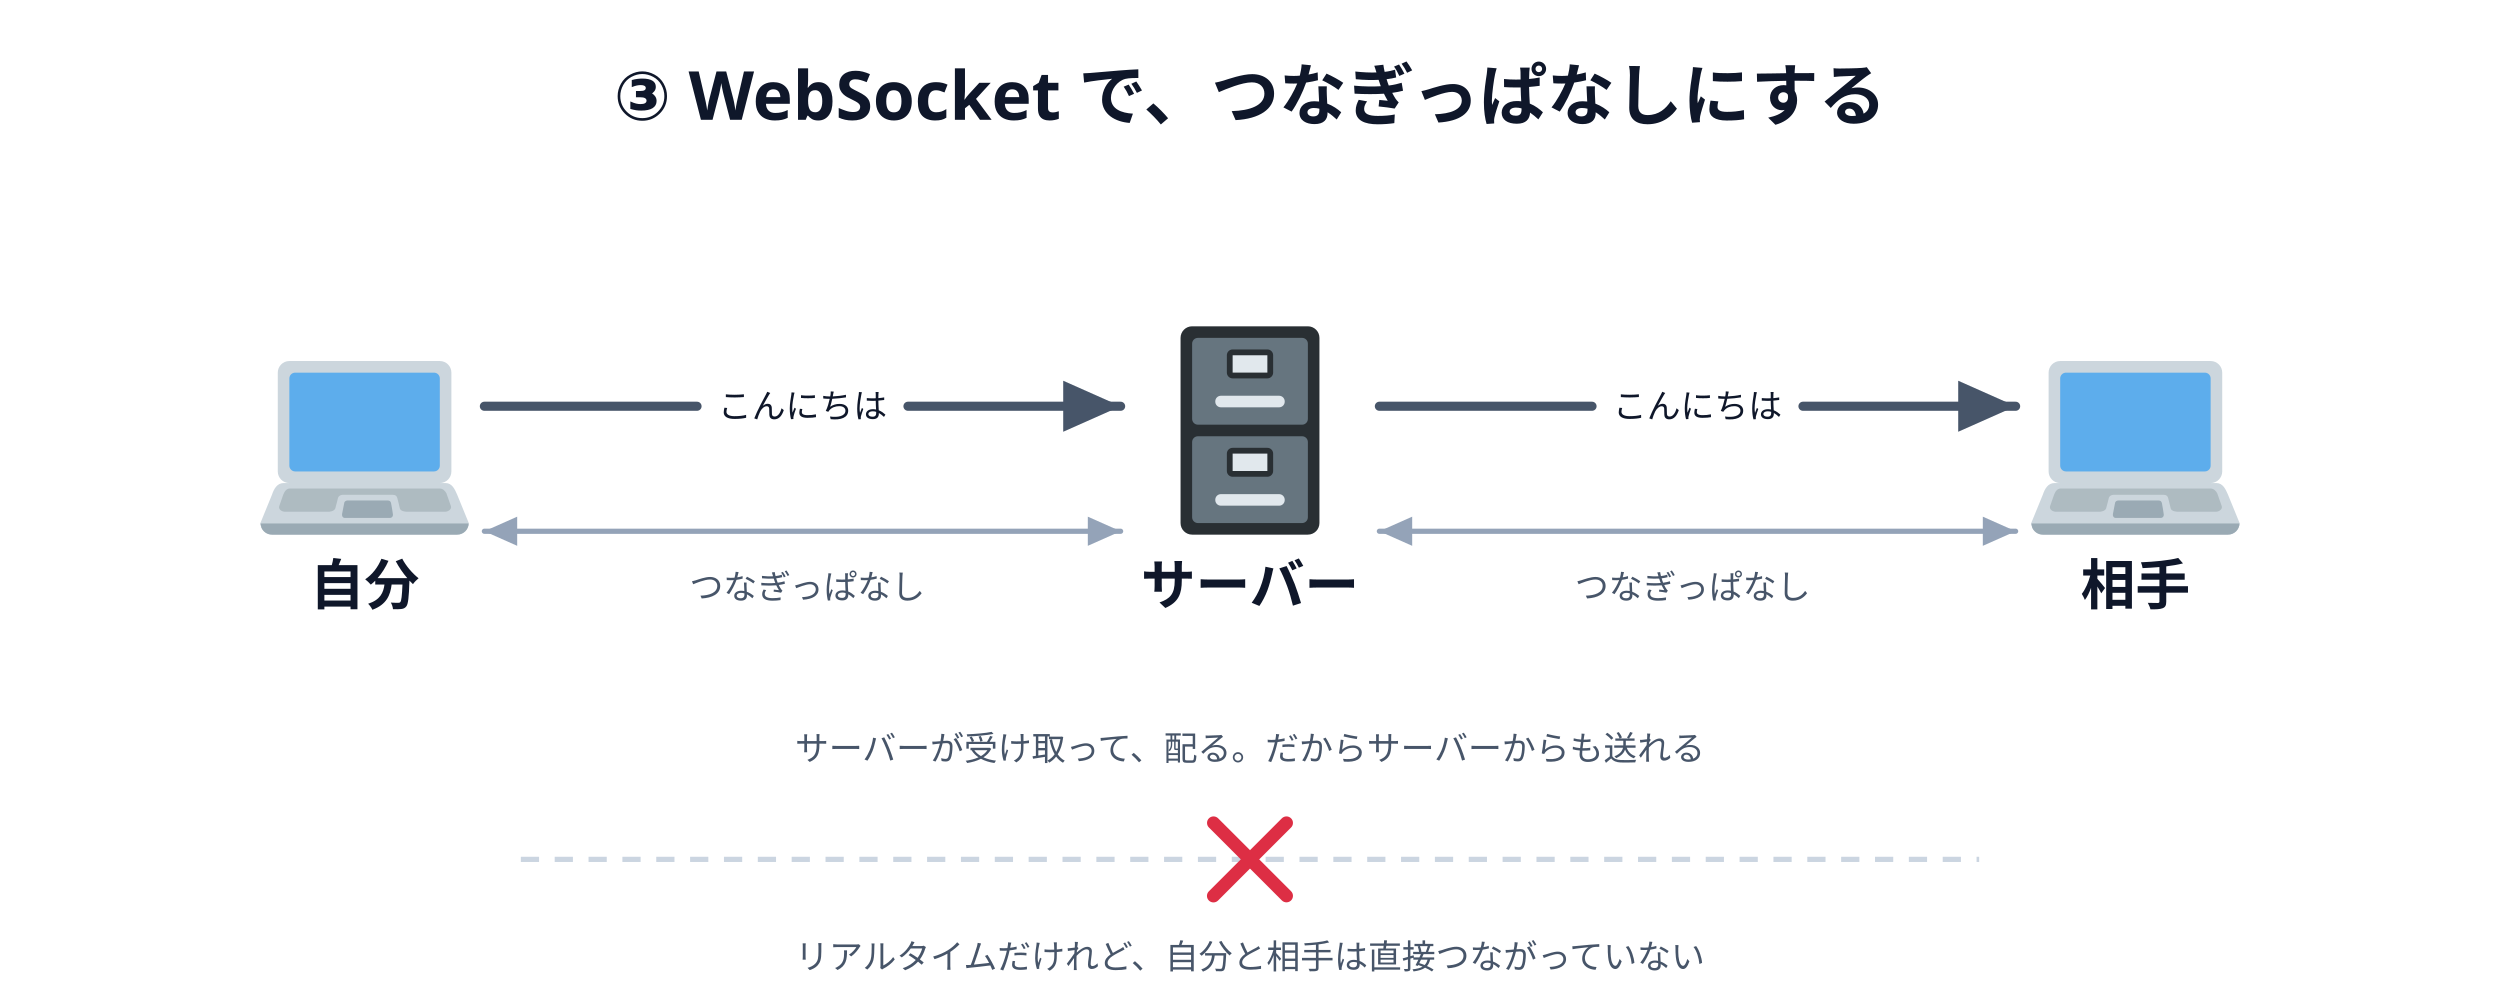
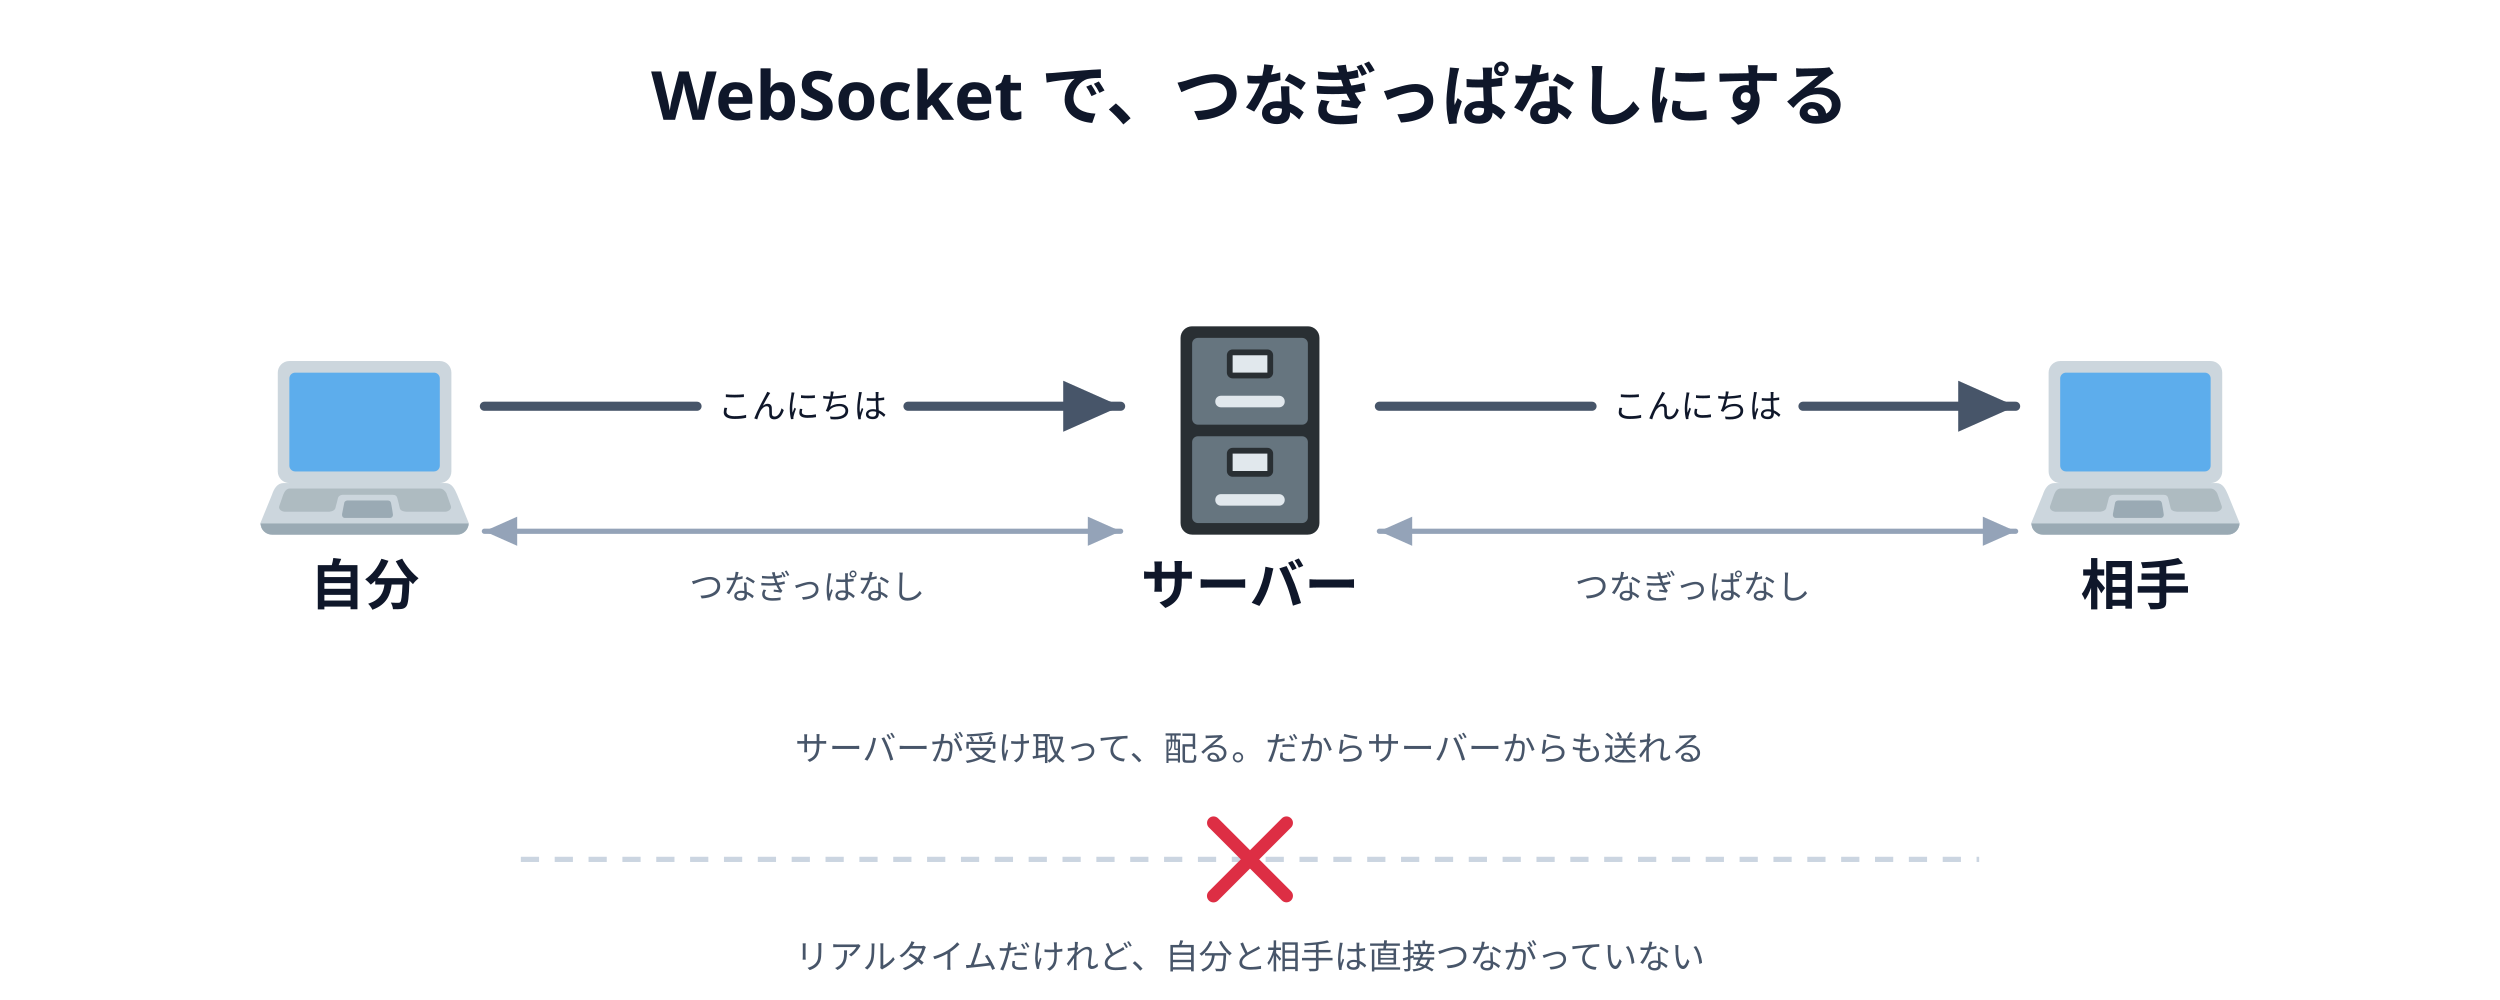
<svg xmlns="http://www.w3.org/2000/svg" width="960" height="384" viewBox="0 0 960 384" font-family="'Hiragino Sans','Noto Sans JP','Yu Gothic','Segoe UI',sans-serif">
  <defs>
    <marker id="aR" viewBox="0 0 10 10" refX="9" refY="5" markerWidth="7" markerHeight="7" orient="auto-start-reverse">
      <path d="M0 1 L9 5 L0 9 z" fill="#475569" />
    </marker>
    <marker id="aRsub" viewBox="0 0 10 10" refX="9" refY="5" markerWidth="7" markerHeight="7" orient="auto-start-reverse">
      <path d="M0 1 L9 5 L0 9 z" fill="#94a3b8" />
    </marker>
  </defs>
  <rect x="0" y="0" width="960" height="384" fill="#ffffff" />
-   <text x="480" y="46" text-anchor="middle" font-size="26" fill="#0f172a" font-weight="700">③ WebSocket で、つなぎっぱなしにする</text>
+   <text x="480" y="46" text-anchor="middle" font-size="26" fill="#0f172a" font-weight="700">WebSocket で、つなぎっぱなしにする</text>
  <svg x="100.0" y="125.3" width="80.0" height="80.0" viewBox="0 0 36 36">
    <path fill="#CCD6DD" d="M34 29.096c-.417-.963-.896-2.008-2-2.008h-1c1.104 0 2-.899 2-2.008V8.008C33 6.899 32.104 6 31 6H5c-1.104 0-2 .899-2 2.008V25.08c0 1.109.896 2.008 2 2.008H4c-1.104 0-1.667 1.004-2 2.008l-2 4.895C0 35.101.896 36 2 36h32c1.104 0 2-.899 2-2.008l-2-4.896z" />
    <path fill="#9AAAB4" d="M.008 34.075l.006.057.17.692C.5 35.516 1.192 36 2 36h32c1.076 0 1.947-.855 1.992-1.925H.008z" />
    <path fill="#5DADEC" d="M31 24.075c0 .555-.447 1.004-1 1.004H6c-.552 0-1-.449-1-1.004V9.013c0-.555.448-1.004 1-1.004h24c.553 0 1 .45 1 1.004v15.062z" />
    <path fill="#AEBBC1" d="M32.906 31.042l-.76-2.175c-.239-.46-.635-.837-1.188-.837H5.11c-.552 0-.906.408-1.156 1.036l-.688 1.977c-.219.596.448 1.004 1 1.004h7.578s.937-.047 1.103-.608c.192-.648.415-1.624.463-1.796.074-.264.388-.531.856-.531h8.578c.5 0 .746.253.811.566.042.204.312 1.141.438 1.782.111.571 1.221.586 1.221.586h6.594c.551 0 1.217-.471.998-1.004z" />
    <path fill="#9AAAB4" d="M22.375 33.113h-7.781c-.375 0-.538-.343-.484-.675.054-.331.359-1.793.383-1.963.023-.171.274-.375.524-.375h7.015c.297 0 .49.163.55.489.059.327.302 1.641.321 1.941.019.301-.169.583-.528.583z" />
  </svg>
  <text x="140" y="232.14" text-anchor="middle" font-size="21" fill="#0f172a" font-weight="700">自分</text>
  <svg x="440.0" y="125.3" width="80.0" height="80.0" viewBox="0 0 36 36">
    <path fill="#292F33" d="M30 34c0 1.104-.896 2-2 2H8c-1.104 0-2-.896-2-2V2c0-1.104.896-2 2-2h20c1.104 0 2 .896 2 2v32z" />
    <path fill="#66757F" d="M28 16c0 .552-.447 1-1 1H9c-.552 0-1-.448-1-1V3c0-.552.448-1 1-1h18c.553 0 1 .448 1 1v13zm0 17c0 .553-.447 1-1 1H9c-.552 0-1-.447-1-1V20c0-.553.448-1 1-1h18c.553 0 1 .447 1 1v13z" />
    <path fill="#292F33" d="M22 8c0 .552-.447 1-1 1h-6c-.552 0-1-.448-1-1V5c0-.552.448-1 1-1h6c.553 0 1 .448 1 1v3zm0 17c0 .553-.447 1-1 1h-6c-.552 0-1-.447-1-1v-3c0-.553.448-1 1-1h6c.553 0 1 .447 1 1v3z" />
    <path fill="#E1E8ED" d="M15 5h6v3h-6zm0 17h6v3h-6zm9-8.97c0 .536-.435.97-.97.97H12.97c-.536 0-.97-.435-.97-.97v-.06c0-.536.434-.97.97-.97h10.06c.535 0 .97.435.97.97v.06zm0 16.999c0 .536-.435.971-.97.971H12.97c-.536 0-.97-.435-.97-.971v-.059c0-.535.434-.97.97-.97h10.06c.535 0 .97.435.97.971v.058z" />
  </svg>
  <text x="480" y="232.14" text-anchor="middle" font-size="21" fill="#0f172a" font-weight="700">サーバー</text>
  <svg x="780.0" y="125.3" width="80.0" height="80.0" viewBox="0 0 36 36">
    <path fill="#CCD6DD" d="M34 29.096c-.417-.963-.896-2.008-2-2.008h-1c1.104 0 2-.899 2-2.008V8.008C33 6.899 32.104 6 31 6H5c-1.104 0-2 .899-2 2.008V25.08c0 1.109.896 2.008 2 2.008H4c-1.104 0-1.667 1.004-2 2.008l-2 4.895C0 35.101.896 36 2 36h32c1.104 0 2-.899 2-2.008l-2-4.896z" />
    <path fill="#9AAAB4" d="M.008 34.075l.006.057.17.692C.5 35.516 1.192 36 2 36h32c1.076 0 1.947-.855 1.992-1.925H.008z" />
    <path fill="#5DADEC" d="M31 24.075c0 .555-.447 1.004-1 1.004H6c-.552 0-1-.449-1-1.004V9.013c0-.555.448-1.004 1-1.004h24c.553 0 1 .45 1 1.004v15.062z" />
    <path fill="#AEBBC1" d="M32.906 31.042l-.76-2.175c-.239-.46-.635-.837-1.188-.837H5.11c-.552 0-.906.408-1.156 1.036l-.688 1.977c-.219.596.448 1.004 1 1.004h7.578s.937-.047 1.103-.608c.192-.648.415-1.624.463-1.796.074-.264.388-.531.856-.531h8.578c.5 0 .746.253.811.566.042.204.312 1.141.438 1.782.111.571 1.221.586 1.221.586h6.594c.551 0 1.217-.471.998-1.004z" />
    <path fill="#9AAAB4" d="M22.375 33.113h-7.781c-.375 0-.538-.343-.484-.675.054-.331.359-1.793.383-1.963.023-.171.274-.375.524-.375h7.015c.297 0 .49.163.55.489.059.327.302 1.641.321 1.941.019.301-.169.583-.528.583z" />
  </svg>
  <text x="820" y="232.14" text-anchor="middle" font-size="21" fill="#0f172a" font-weight="700">相手</text>
  <path d="M186.00 156.00 L267.66 156.00" fill="none" stroke="#475569" stroke-width="3.5" stroke-linecap="round" stroke-linejoin="round" />
  <path d="M348.66 156.00 L430.32 156.00" fill="none" stroke="#475569" stroke-width="3.5" stroke-linecap="round" stroke-linejoin="round" marker-end="url(#aR)" />
  <text x="308.16" y="160.55" text-anchor="middle" font-size="13" fill="#0f172a" font-weight="400">こんにちは</text>
  <path d="M529.68 156.00 L611.34 156.00" fill="none" stroke="#475569" stroke-width="3.5" stroke-linecap="round" stroke-linejoin="round" />
  <path d="M692.34 156.00 L774.00 156.00" fill="none" stroke="#475569" stroke-width="3.5" stroke-linecap="round" stroke-linejoin="round" marker-end="url(#aR)" />
  <text x="651.84" y="160.55" text-anchor="middle" font-size="13" fill="#0f172a" font-weight="400">こんにちは</text>
  <path d="M186.00 204.00 L430.32 204.00" fill="none" stroke="#94a3b8" stroke-width="2.0" stroke-linecap="round" stroke-linejoin="round" marker-end="url(#aRsub)" marker-start="url(#aRsub)" />
  <path d="M529.68 204.00 L774.00 204.00" fill="none" stroke="#94a3b8" stroke-width="2.0" stroke-linecap="round" stroke-linejoin="round" marker-end="url(#aRsub)" marker-start="url(#aRsub)" />
  <text x="310" y="230" text-anchor="middle" font-size="13" fill="#475569" font-weight="400">つなぎっぱなし</text>
  <text x="650" y="230" text-anchor="middle" font-size="13" fill="#475569" font-weight="400">つなぎっぱなし</text>
  <text x="480" y="292" text-anchor="middle" font-size="13" fill="#475569" font-weight="400">サーバーが受け取って、配る。だからサーバーからも送れる</text>
  <line x1="200" y1="330" x2="760" y2="330" stroke="#cbd5e1" stroke-width="2" stroke-dasharray="7 6" />
  <svg x="462.0" y="312.0" width="36.0" height="36.0" viewBox="0 0 36 36">
    <path fill="#DD2E44" d="M21.533 18.002L33.768 5.768c.976-.976.976-2.559 0-3.535-.977-.977-2.559-.977-3.535 0L17.998 14.467 5.764 2.233c-.976-.977-2.56-.977-3.535 0-.977.976-.977 2.559 0 3.535l12.234 12.234L2.201 30.265c-.977.977-.977 2.559 0 3.535.488.488 1.128.732 1.768.732s1.28-.244 1.768-.732l12.262-12.263 12.234 12.234c.488.488 1.128.732 1.768.732.64 0 1.279-.244 1.768-.732.976-.977.976-2.559 0-3.535L21.533 18.002z" />
  </svg>
  <text x="480" y="372" text-anchor="middle" font-size="13" fill="#475569" font-weight="400">リアルタイムだけれど、自分と相手は直接つながっていない</text>
</svg>
